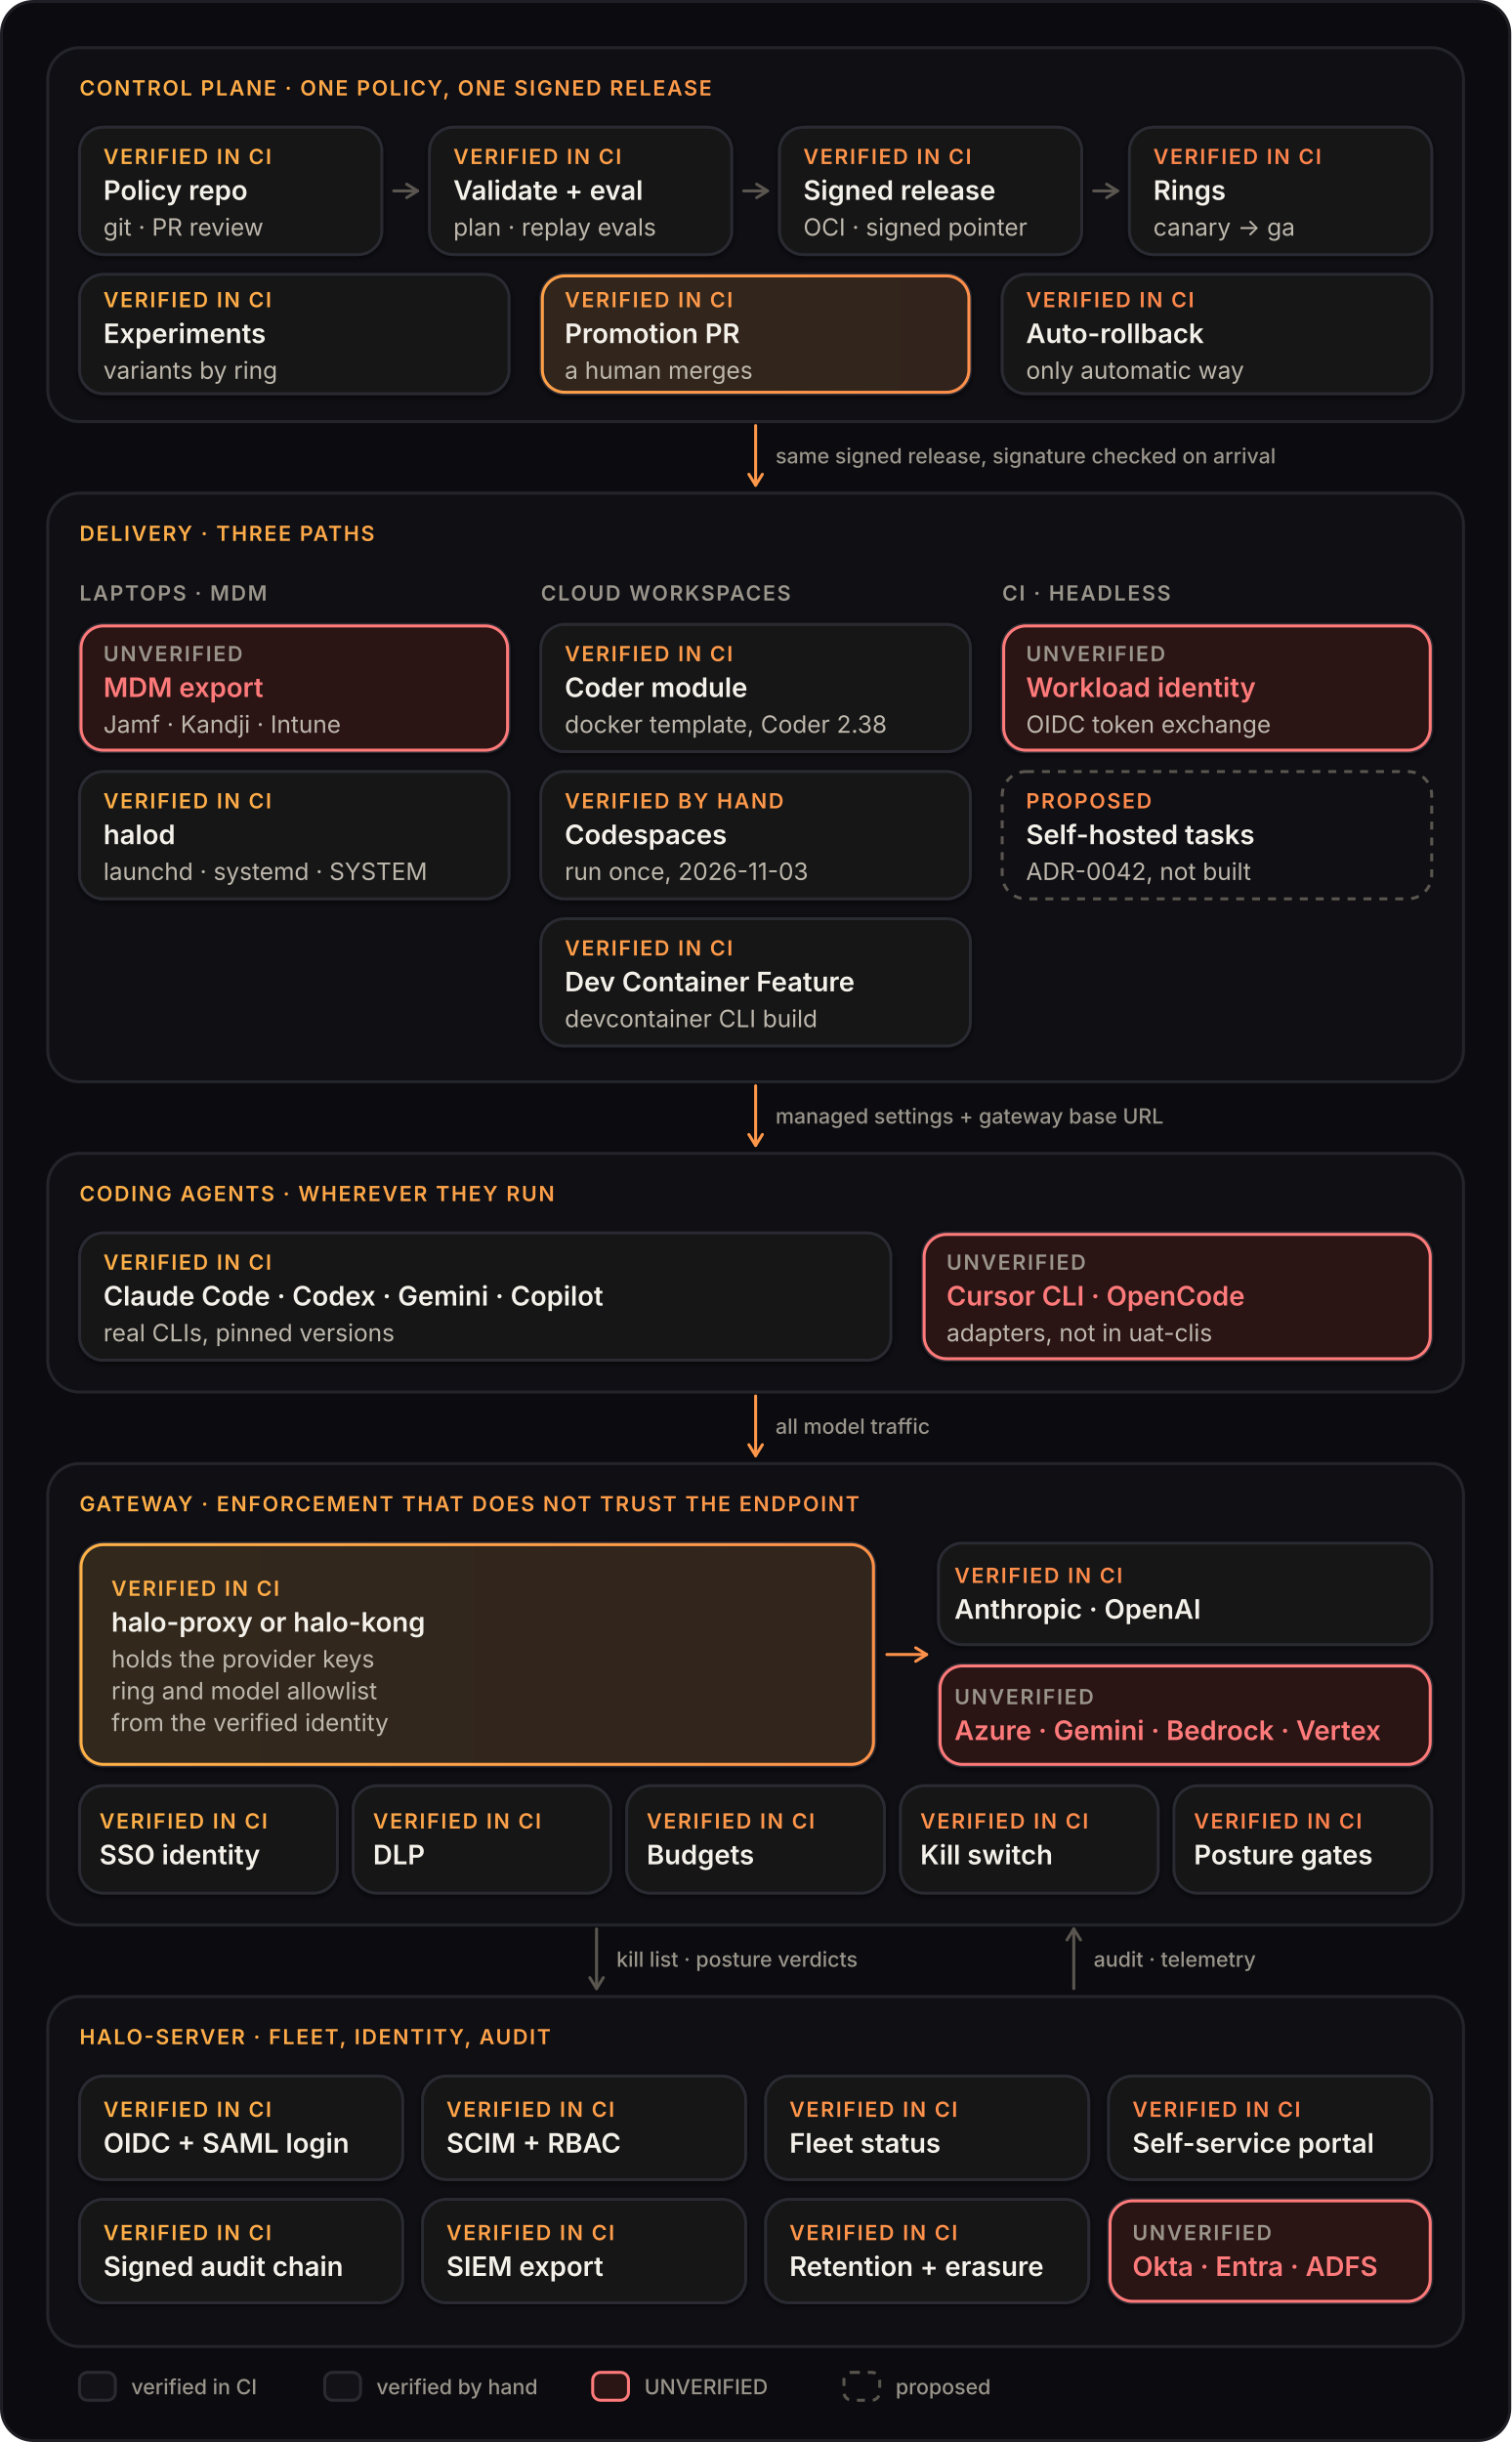
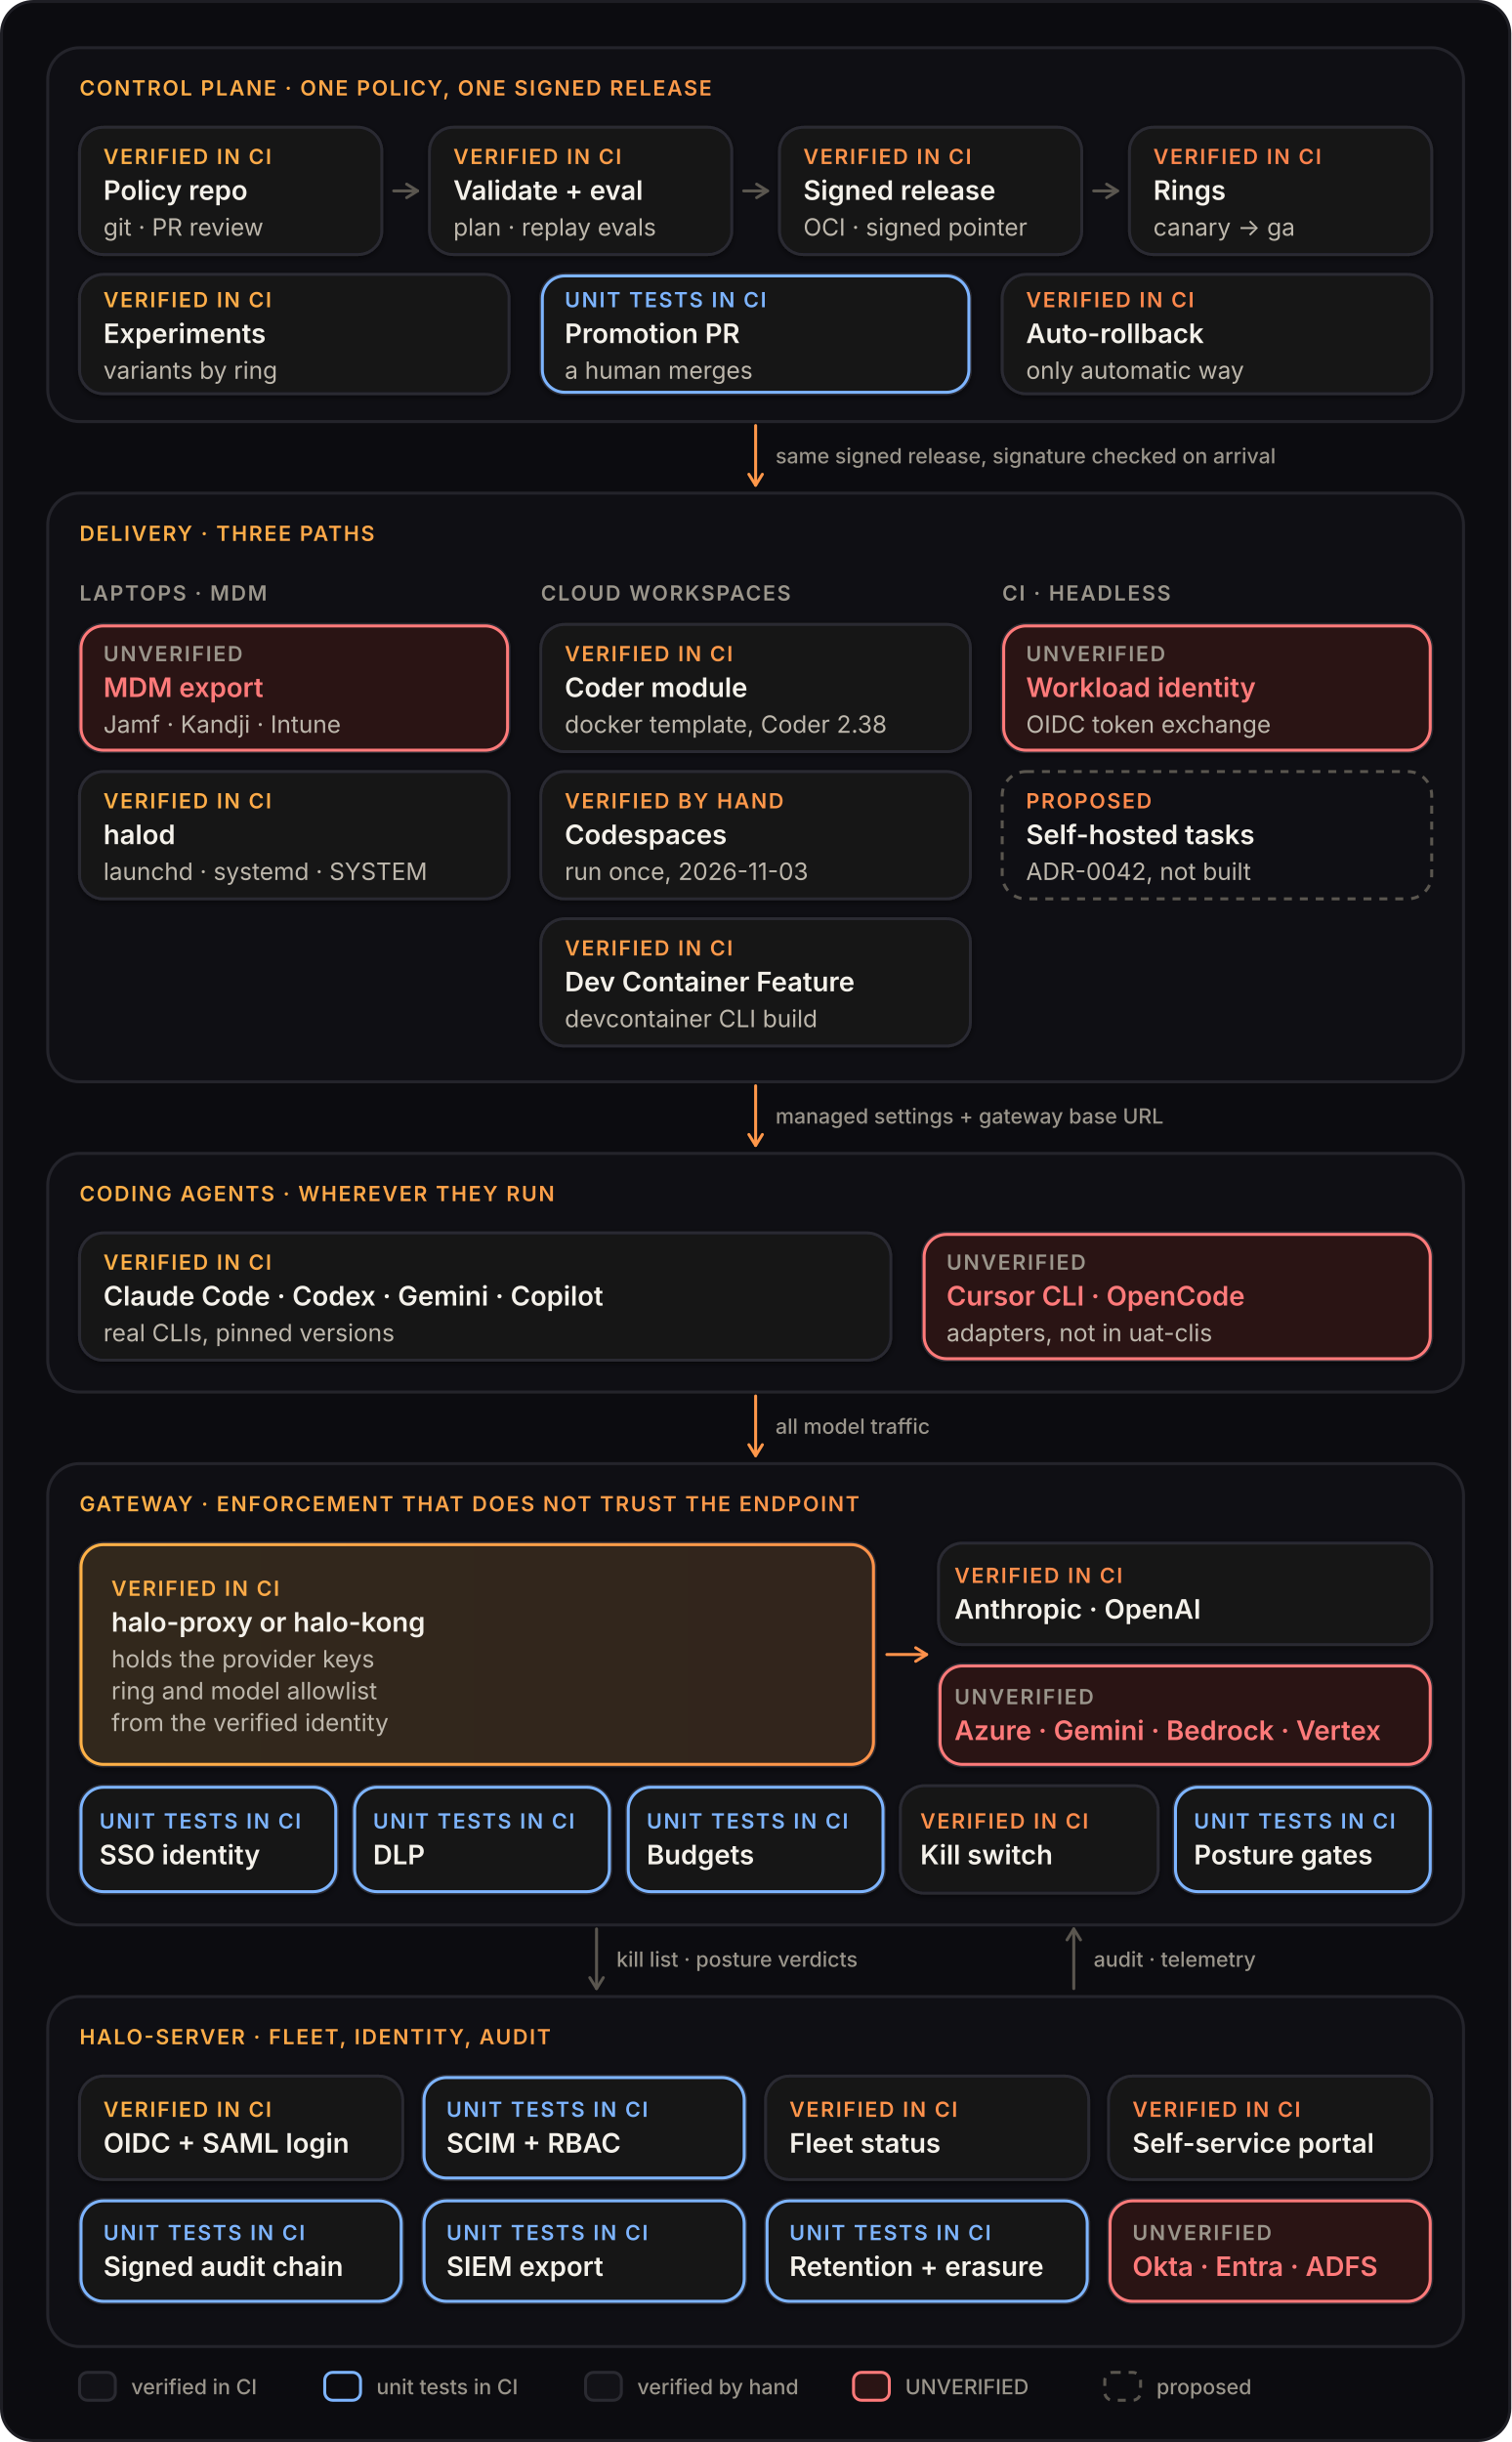
<svg xmlns="http://www.w3.org/2000/svg" viewBox="0 0 760 1228" width="760" height="1228" role="img" aria-labelledby="t d" font-family="ui-sans-serif,-apple-system,Inter,'Segoe UI',sans-serif">
  <style>
.cv{fill:#0c0c10;stroke:#1e1e24;stroke-width:1.5}
.card{fill:#121217;stroke:#2a2a31;stroke-width:1.5}
.soft{fill:url(#gs)}
.ring{fill:none;stroke:url(#ga);stroke-width:1.5}
.dcard{fill:#2a1414;stroke:#ff7a7a;stroke-width:1.5}
+ .ucard{fill:none;stroke:#7db4ff;stroke-width:1.5}
.ghost{fill:none;stroke:#5a564f;stroke-width:1.5;stroke-dasharray:4 4}
.zone{fill:#0f0f14;stroke:#24242b;stroke-width:1.5}
.chip{fill:#1a1a20;stroke:#2a2a31;stroke-width:1}
text{font-family:ui-sans-serif,-apple-system,Inter,'Segoe UI',sans-serif}
.t{font-size:13.5px;font-weight:600;fill:#f4f1ea}
.tm{font:600 12.5px ui-monospace,'SF Mono','JetBrains Mono',Menlo,Consolas,monospace;fill:#f4f1ea}
.td{fill:#ff7a7a}
.s{font-size:12px;fill:#bdb7ac}
.m{font:11px ui-monospace,'SF Mono','JetBrains Mono',Menlo,Consolas,monospace;fill:#bdb7ac}
.xs{font-size:10.5px;font-weight:500;fill:#9a958b}
.xm{font-family:ui-monospace,'SF Mono','JetBrains Mono',Menlo,Consolas,monospace;font-weight:400}
.xa{fill:url(#ga);font-weight:600}
.xd{fill:#ff7a7a;font-weight:600}
.xw{fill:#16130f;font-weight:600}
.k{font-size:10.5px;font-weight:600;letter-spacing:.08em;fill:#9a958b}
.ka{fill:url(#ga)}
+ .ku{fill:#7db4ff}
.h1{font-size:42px;font-weight:700;letter-spacing:-.02em;fill:#f4f1ea}
.ln,.la,.ld,.lm{fill:none;stroke-width:1.5;stroke-linecap:round;stroke-linejoin:round}
.ln{stroke:#5a564f}.la{stroke:url(#ga)}.ld{stroke:#ff7a7a}.lm{stroke:#2a2a31}
.lane{stroke:#2a2a31;stroke-width:1.5;stroke-dasharray:3 4}
.dash{stroke-dasharray:5 5}
.dl{fill:#5a564f}.da{fill:url(#ga)}.dd{fill:#ff7a7a}
.pl{fill:#0c0c10}.pa{fill:#0c0c10;stroke:url(#ga);stroke-width:1}
.pd{fill:#2a1414;stroke:#ff7a7a;stroke-width:1}.ps{fill:url(#ga)}
.fa{fill:url(#ga)}.fs{fill:url(#gs)}.fm{fill:#1a1a20}.fd{fill:#ff7a7a}.ft{fill:#f4f1ea}
.bdg{fill:url(#ga)}.bn{font-size:9.5px;font-weight:700;fill:#16130f}
.ic{fill:none;stroke:url(#ga);stroke-width:1.75;stroke-linecap:round;stroke-linejoin:round}
.pkt{fill:url(#ga)}
.grow{transform-box:fill-box;transform-origin:left;animation:grow 4.8s cubic-bezier(.6,0,.2,1) infinite}
@keyframes grow{0%{transform:scaleX(.08)}25%{transform:scaleX(.3)}50%{transform:scaleX(.55)}75%,100%{transform:scaleX(1)}}
.flow{stroke-dasharray:4 6;animation:flow 1.1s linear infinite}
@keyframes flow{to{stroke-dashoffset:-20}}
.blink{animation:blink 3.2s ease-in-out infinite}
@keyframes blink{0%,100%{opacity:.18}35%,65%{opacity:1}}
.pulse{transform-box:fill-box;transform-origin:center;animation:pulse 2.8s ease-out infinite}
@keyframes pulse{0%{opacity:.55;transform:scale(.6)}100%{opacity:0;transform:scale(1.5)}}
@media (prefers-reduced-motion:reduce){.flow,.blink,.pulse,.grow{animation:none}.blink{opacity:1}.pulse,.pkt{display:none}}
</style>
  <defs>
    <linearGradient id="ga" gradientUnits="userSpaceOnUse" x1="0" y1="0" x2="760" y2="0">
      <stop offset="0" stop-color="#ffb547" />
      <stop offset="1" stop-color="#ff7a4d" />
    </linearGradient>
    <linearGradient id="gs" gradientUnits="userSpaceOnUse" x1="0" y1="0" x2="760" y2="0">
      <stop offset="0" stop-color="#ffb547" stop-opacity="0.12" />
      <stop offset="1" stop-color="#ff7a4d" stop-opacity="0.12" />
    </linearGradient>
    <filter id="sh" x="-10%" y="-10%" width="120%" height="140%">
      <feDropShadow dx="0" dy="1" stdDeviation="1.6" flood-color="#000000" flood-opacity="0.5" />
    </filter>
  </defs>
  <rect class="cv" x=".75" y=".75" width="758.5" height="1226.5" rx="16" />
  <rect class="zone" x="24" y="24" width="712" height="188" rx="16" />
  <text class="k ka" x="40" y="48">CONTROL PLANE · ONE POLICY, ONE SIGNED RELEASE</text>
  <rect class="card" x="40.0" y="64" width="152.0" height="64" rx="12" filter="url(#sh)" />
  <text class="k ka" x="52" y="82.5">VERIFIED IN CI</text>
  <text class="t" x="52" y="100.5">Policy repo</text>
  <text class="s" x="52" y="118.5">git · PR review</text>
  <rect class="card" x="216.0" y="64" width="152.0" height="64" rx="12" filter="url(#sh)" />
  <text class="k ka" x="228" y="82.5">VERIFIED IN CI</text>
  <text class="t" x="228" y="100.5">Validate + eval</text>
  <text class="s" x="228" y="118.5">plan · replay evals</text>
  <rect class="card" x="392.0" y="64" width="152.0" height="64" rx="12" filter="url(#sh)" />
  <text class="k ka" x="404" y="82.5">VERIFIED IN CI</text>
  <text class="t" x="404" y="100.5">Signed release</text>
  <text class="s" x="404" y="118.5">OCI · signed pointer</text>
  <rect class="card" x="568.0" y="64" width="152.0" height="64" rx="12" filter="url(#sh)" />
  <text class="k ka" x="580" y="82.5">VERIFIED IN CI</text>
  <text class="t" x="580" y="100.5">Rings</text>
  <text class="s" x="580" y="118.5">canary → ga</text>
  <path class="ln" d="M198 96L210 96" />
  <path class="ln hd" d="M204.5 99.4L210 96L204.5 92.6" />
  <path class="ln" d="M374 96L386 96" />
  <path class="ln hd" d="M380.5 99.4L386 96L380.5 92.6" />
  <path class="ln" d="M550 96L562 96" />
  <path class="ln hd" d="M556.5 99.4L562 96L556.5 92.6" />
  <rect class="card" x="40" y="138" width="216" height="60" rx="12" filter="url(#sh)" />
  <text class="k ka" x="52" y="154.5">VERIFIED IN CI</text>
  <text class="t" x="52" y="172.5">Experiments</text>
  <text class="s" x="52" y="190.5">variants by ring</text>
  <rect class="card" x="272" y="138" width="216" height="60" rx="12" filter="url(#sh)" />
-   <rect class="soft" x="272" y="138" width="216" height="60" rx="12" />
-   <rect class="ring" x="272.75" y="138.75" width="214.5" height="58.5" rx="11.25" />
-   <text class="k ka" x="284" y="154.5">VERIFIED IN CI</text>
+   <rect class="ucard" x="272.75" y="138.75" width="214.5" height="58.5" rx="11.25" />
+   <text class="k ku" x="284" y="154.5">UNIT TESTS IN CI</text>
  <text class="t" x="284" y="172.5">Promotion PR</text>
  <text class="s" x="284" y="190.5">a human merges</text>
  <rect class="card" x="504" y="138" width="216" height="60" rx="12" filter="url(#sh)" />
  <text class="k ka" x="516" y="154.5">VERIFIED IN CI</text>
  <text class="t" x="516" y="172.5">Auto-rollback</text>
  <text class="s" x="516" y="190.5">only automatic way</text>
  <path class="la" d="M380 214L380 244" />
  <path class="la hd" d="M376.6 238.5L380 244L383.4 238.5" />
  <text class="xs" x="390" y="233">same signed release, signature checked on arrival</text>
  <rect class="zone" x="24" y="248" width="712" height="296" rx="16" />
  <text class="k ka" x="40" y="272">DELIVERY · THREE PATHS</text>
  <text class="k" x="40" y="302">LAPTOPS · MDM</text>
  <text class="k" x="272" y="302">CLOUD WORKSPACES</text>
  <text class="k" x="504" y="302">CI · HEADLESS</text>
  <rect class="card" x="40" y="314" width="216" height="64" rx="12" filter="url(#sh)" />
  <rect class="dcard" x="40.75" y="314.75" width="214.5" height="62.5" rx="11.25" />
  <text class="k" x="52" y="332.5">UNVERIFIED</text>
  <text class="t td" x="52" y="350.5">MDM export</text>
  <text class="s" x="52" y="368.5">Jamf · Kandji · Intune</text>
  <rect class="card" x="40" y="388" width="216" height="64" rx="12" filter="url(#sh)" />
  <text class="k ka" x="52" y="406.5">VERIFIED IN CI</text>
  <text class="t" x="52" y="424.5">halod</text>
  <text class="s" x="52" y="442.5">launchd · systemd · SYSTEM</text>
  <rect class="card" x="272" y="314" width="216" height="64" rx="12" filter="url(#sh)" />
  <text class="k ka" x="284" y="332.5">VERIFIED IN CI</text>
  <text class="t" x="284" y="350.5">Coder module</text>
  <text class="s" x="284" y="368.5">docker template, Coder 2.38</text>
  <rect class="card" x="272" y="388" width="216" height="64" rx="12" filter="url(#sh)" />
  <text class="k ka" x="284" y="406.5">VERIFIED BY HAND</text>
  <text class="t" x="284" y="424.5">Codespaces</text>
  <text class="s" x="284" y="442.5">run once, 2026-11-03</text>
  <rect class="card" x="272" y="462" width="216" height="64" rx="12" filter="url(#sh)" />
  <text class="k ka" x="284" y="480.5">VERIFIED IN CI</text>
  <text class="t" x="284" y="498.5">Dev Container Feature</text>
  <text class="s" x="284" y="516.5">devcontainer CLI build</text>
  <rect class="card" x="504" y="314" width="216" height="64" rx="12" filter="url(#sh)" />
  <rect class="dcard" x="504.75" y="314.75" width="214.5" height="62.5" rx="11.25" />
  <text class="k" x="516" y="332.5">UNVERIFIED</text>
  <text class="t td" x="516" y="350.5">Workload identity</text>
  <text class="s" x="516" y="368.5">OIDC token exchange</text>
  <rect class="ghost" x="504" y="388" width="216" height="64" rx="12" />
  <text class="k ka" x="516" y="406.5">PROPOSED</text>
  <text class="t" x="516" y="424.5">Self-hosted tasks</text>
  <text class="s" x="516" y="442.5">ADR-0042, not built</text>
  <path class="la" d="M380 546L380 576" />
  <path class="la hd" d="M376.6 570.5L380 576L383.4 570.5" />
  <text class="xs" x="390" y="565">managed settings + gateway base URL</text>
  <rect class="zone" x="24" y="580" width="712" height="120" rx="16" />
  <text class="k ka" x="40" y="604">CODING AGENTS · WHEREVER THEY RUN</text>
  <rect class="card" x="40" y="620" width="408" height="64" rx="12" filter="url(#sh)" />
  <text class="k ka" x="52" y="638.5">VERIFIED IN CI</text>
  <text class="t" x="52" y="656.5">Claude Code · Codex · Gemini · Copilot</text>
  <text class="s" x="52" y="674.5">real CLIs, pinned versions</text>
  <rect class="card" x="464" y="620" width="256" height="64" rx="12" filter="url(#sh)" />
  <rect class="dcard" x="464.75" y="620.75" width="254.5" height="62.5" rx="11.25" />
  <text class="k" x="476" y="638.5">UNVERIFIED</text>
  <text class="t td" x="476" y="656.5">Cursor CLI · OpenCode</text>
  <text class="s" x="476" y="674.5">adapters, not in uat-clis</text>
  <path class="la" d="M380 702L380 732" />
  <path class="la hd" d="M376.6 726.5L380 732L383.4 726.5" />
  <text class="xs" x="390" y="721">all model traffic</text>
  <rect class="zone" x="24" y="736" width="712" height="232" rx="16" />
  <text class="k ka" x="40" y="760">GATEWAY · ENFORCEMENT THAT DOES NOT TRUST THE ENDPOINT</text>
  <rect class="card" x="40" y="776" width="400" height="112" rx="12" filter="url(#sh)" />
  <rect class="soft" x="40" y="776" width="400" height="112" rx="12" />
  <rect class="ring" x="40.75" y="776.75" width="398.5" height="110.5" rx="11.25" />
  <text class="k ka" x="56" y="802.5">VERIFIED IN CI</text>
  <text class="t" x="56" y="820.5">halo-proxy or halo-kong</text>
  <text class="s" x="56" y="838.5">holds the provider keys</text>
  <text class="s" x="56" y="854.5">ring and model allowlist</text>
  <text class="s" x="56" y="870.5">from the verified identity</text>
  <path class="la" d="M446 832L466 832" />
  <path class="la hd" d="M460.5 835.4L466 832L460.5 828.6" />
  <rect class="card" x="472" y="776" width="248" height="51" rx="12" filter="url(#sh)" />
  <text class="k ka" x="480" y="796">VERIFIED IN CI</text>
  <text class="t" x="480" y="814">Anthropic · OpenAI</text>
  <rect class="card" x="472" y="837" width="248" height="51" rx="12" filter="url(#sh)" />
  <rect class="dcard" x="472.75" y="837.75" width="246.5" height="49.5" rx="11.25" />
  <text class="k" x="480" y="857">UNVERIFIED</text>
  <text class="t td" x="480" y="875">Azure · Gemini · Bedrock · Vertex</text>
  <rect class="card" x="40.0" y="898" width="129.6" height="54" rx="12" filter="url(#sh)" />
-   <text class="k ka" x="50" y="919.5">VERIFIED IN CI</text>
+   <rect class="ucard" x="40.75" y="898.75" width="128.1" height="52.5" rx="11.25" />
+   <text class="k ku" x="50" y="919.5">UNIT TESTS IN CI</text>
  <text class="t" x="50" y="937.5">SSO identity</text>
  <rect class="card" x="177.6" y="898" width="129.6" height="54" rx="12" filter="url(#sh)" />
-   <text class="k ka" x="187.6" y="919.5">VERIFIED IN CI</text>
+   <rect class="ucard" x="178.35" y="898.75" width="128.1" height="52.5" rx="11.25" />
+   <text class="k ku" x="187.6" y="919.5">UNIT TESTS IN CI</text>
  <text class="t" x="187.6" y="937.5">DLP</text>
  <rect class="card" x="315.2" y="898" width="129.6" height="54" rx="12" filter="url(#sh)" />
-   <text class="k ka" x="325.2" y="919.5">VERIFIED IN CI</text>
+   <rect class="ucard" x="315.95" y="898.75" width="128.1" height="52.5" rx="11.25" />
+   <text class="k ku" x="325.2" y="919.5">UNIT TESTS IN CI</text>
  <text class="t" x="325.2" y="937.5">Budgets</text>
  <rect class="card" x="452.8" y="898" width="129.6" height="54" rx="12" filter="url(#sh)" />
  <text class="k ka" x="462.8" y="919.5">VERIFIED IN CI</text>
  <text class="t" x="462.8" y="937.5">Kill switch</text>
  <rect class="card" x="590.4" y="898" width="129.6" height="54" rx="12" filter="url(#sh)" />
-   <text class="k ka" x="600.4" y="919.5">VERIFIED IN CI</text>
+   <rect class="ucard" x="591.15" y="898.75" width="128.1" height="52.5" rx="11.25" />
+   <text class="k ku" x="600.4" y="919.5">UNIT TESTS IN CI</text>
  <text class="t" x="600.4" y="937.5">Posture gates</text>
  <path class="ln" d="M300 970L300 1000" />
  <path class="ln hd" d="M296.6 994.5L300 1000L303.4 994.5" />
  <text class="xs" x="310" y="989">kill list · posture verdicts</text>
  <path class="ln" d="M540 1000L540 970" />
  <path class="ln hd" d="M543.4 975.5L540 970L536.6 975.5" />
  <text class="xs" x="550" y="989">audit · telemetry</text>
  <rect class="zone" x="24" y="1004" width="712" height="176" rx="16" />
  <text class="k ka" x="40" y="1028">HALO-SERVER · FLEET, IDENTITY, AUDIT</text>
  <rect class="card" x="40.0" y="1044" width="162.5" height="52" rx="12" filter="url(#sh)" />
  <text class="k ka" x="52" y="1064.5">VERIFIED IN CI</text>
  <text class="t" x="52" y="1082.5">OIDC + SAML login</text>
  <rect class="card" x="212.5" y="1044" width="162.5" height="52" rx="12" filter="url(#sh)" />
-   <text class="k ka" x="224.5" y="1064.5">VERIFIED IN CI</text>
+   <rect class="ucard" x="213.25" y="1044.75" width="161.0" height="50.5" rx="11.25" />
+   <text class="k ku" x="224.5" y="1064.5">UNIT TESTS IN CI</text>
  <text class="t" x="224.5" y="1082.5">SCIM + RBAC</text>
  <rect class="card" x="385.0" y="1044" width="162.5" height="52" rx="12" filter="url(#sh)" />
  <text class="k ka" x="397" y="1064.5">VERIFIED IN CI</text>
  <text class="t" x="397" y="1082.5">Fleet status</text>
  <rect class="card" x="557.5" y="1044" width="162.5" height="52" rx="12" filter="url(#sh)" />
  <text class="k ka" x="569.5" y="1064.5">VERIFIED IN CI</text>
  <text class="t" x="569.5" y="1082.5">Self-service portal</text>
  <rect class="card" x="40.0" y="1106" width="162.5" height="52" rx="12" filter="url(#sh)" />
-   <text class="k ka" x="52" y="1126.5">VERIFIED IN CI</text>
+   <rect class="ucard" x="40.75" y="1106.75" width="161.0" height="50.5" rx="11.25" />
+   <text class="k ku" x="52" y="1126.5">UNIT TESTS IN CI</text>
  <text class="t" x="52" y="1144.5">Signed audit chain</text>
  <rect class="card" x="212.5" y="1106" width="162.5" height="52" rx="12" filter="url(#sh)" />
-   <text class="k ka" x="224.5" y="1126.5">VERIFIED IN CI</text>
+   <rect class="ucard" x="213.25" y="1106.75" width="161.0" height="50.5" rx="11.25" />
+   <text class="k ku" x="224.5" y="1126.5">UNIT TESTS IN CI</text>
  <text class="t" x="224.5" y="1144.5">SIEM export</text>
  <rect class="card" x="385.0" y="1106" width="162.5" height="52" rx="12" filter="url(#sh)" />
-   <text class="k ka" x="397" y="1126.5">VERIFIED IN CI</text>
+   <rect class="ucard" x="385.75" y="1106.75" width="161.0" height="50.5" rx="11.25" />
+   <text class="k ku" x="397" y="1126.5">UNIT TESTS IN CI</text>
  <text class="t" x="397" y="1144.5">Retention + erasure</text>
  <rect class="card" x="557.5" y="1106" width="162.5" height="52" rx="12" filter="url(#sh)" />
  <rect class="dcard" x="558.25" y="1106.75" width="161.0" height="50.5" rx="11.25" />
  <text class="k" x="569.5" y="1126.5">UNVERIFIED</text>
  <text class="t td" x="569.5" y="1144.5">Okta · Entra · ADFS</text>
  <rect class="card" x="40" y="1193" width="18" height="14" rx="4" />
  <text class="xs" x="66" y="1204">verified in CI</text>
-   <rect class="card" x="163.305" y="1193" width="18" height="14" rx="4" />
-   <text class="xs" x="189.305" y="1204">verified by hand</text>
-   <rect class="dcard" x="298.055" y="1193" width="18" height="14" rx="4" />
-   <text class="xs" x="324.055" y="1204">UNVERIFIED</text>
-   <rect class="ghost" x="424.405" y="1193" width="18" height="14" rx="4" />
-   <text class="xs" x="450.405" y="1204">proposed</text>
+   <rect class="ucard" x="163.305" y="1193" width="18" height="14" rx="4" />
+   <text class="xs" x="189.305" y="1204">unit tests in CI</text>
+   <rect class="card" x="294.485" y="1193" width="18" height="14" rx="4" />
+   <text class="xs" x="320.485" y="1204">verified by hand</text>
+   <rect class="dcard" x="429.235" y="1193" width="18" height="14" rx="4" />
+   <text class="xs" x="455.235" y="1204">UNVERIFIED</text>
+   <rect class="ghost" x="555.585" y="1193" width="18" height="14" rx="4" />
+   <text class="xs" x="581.585" y="1204">proposed</text>
</svg>
